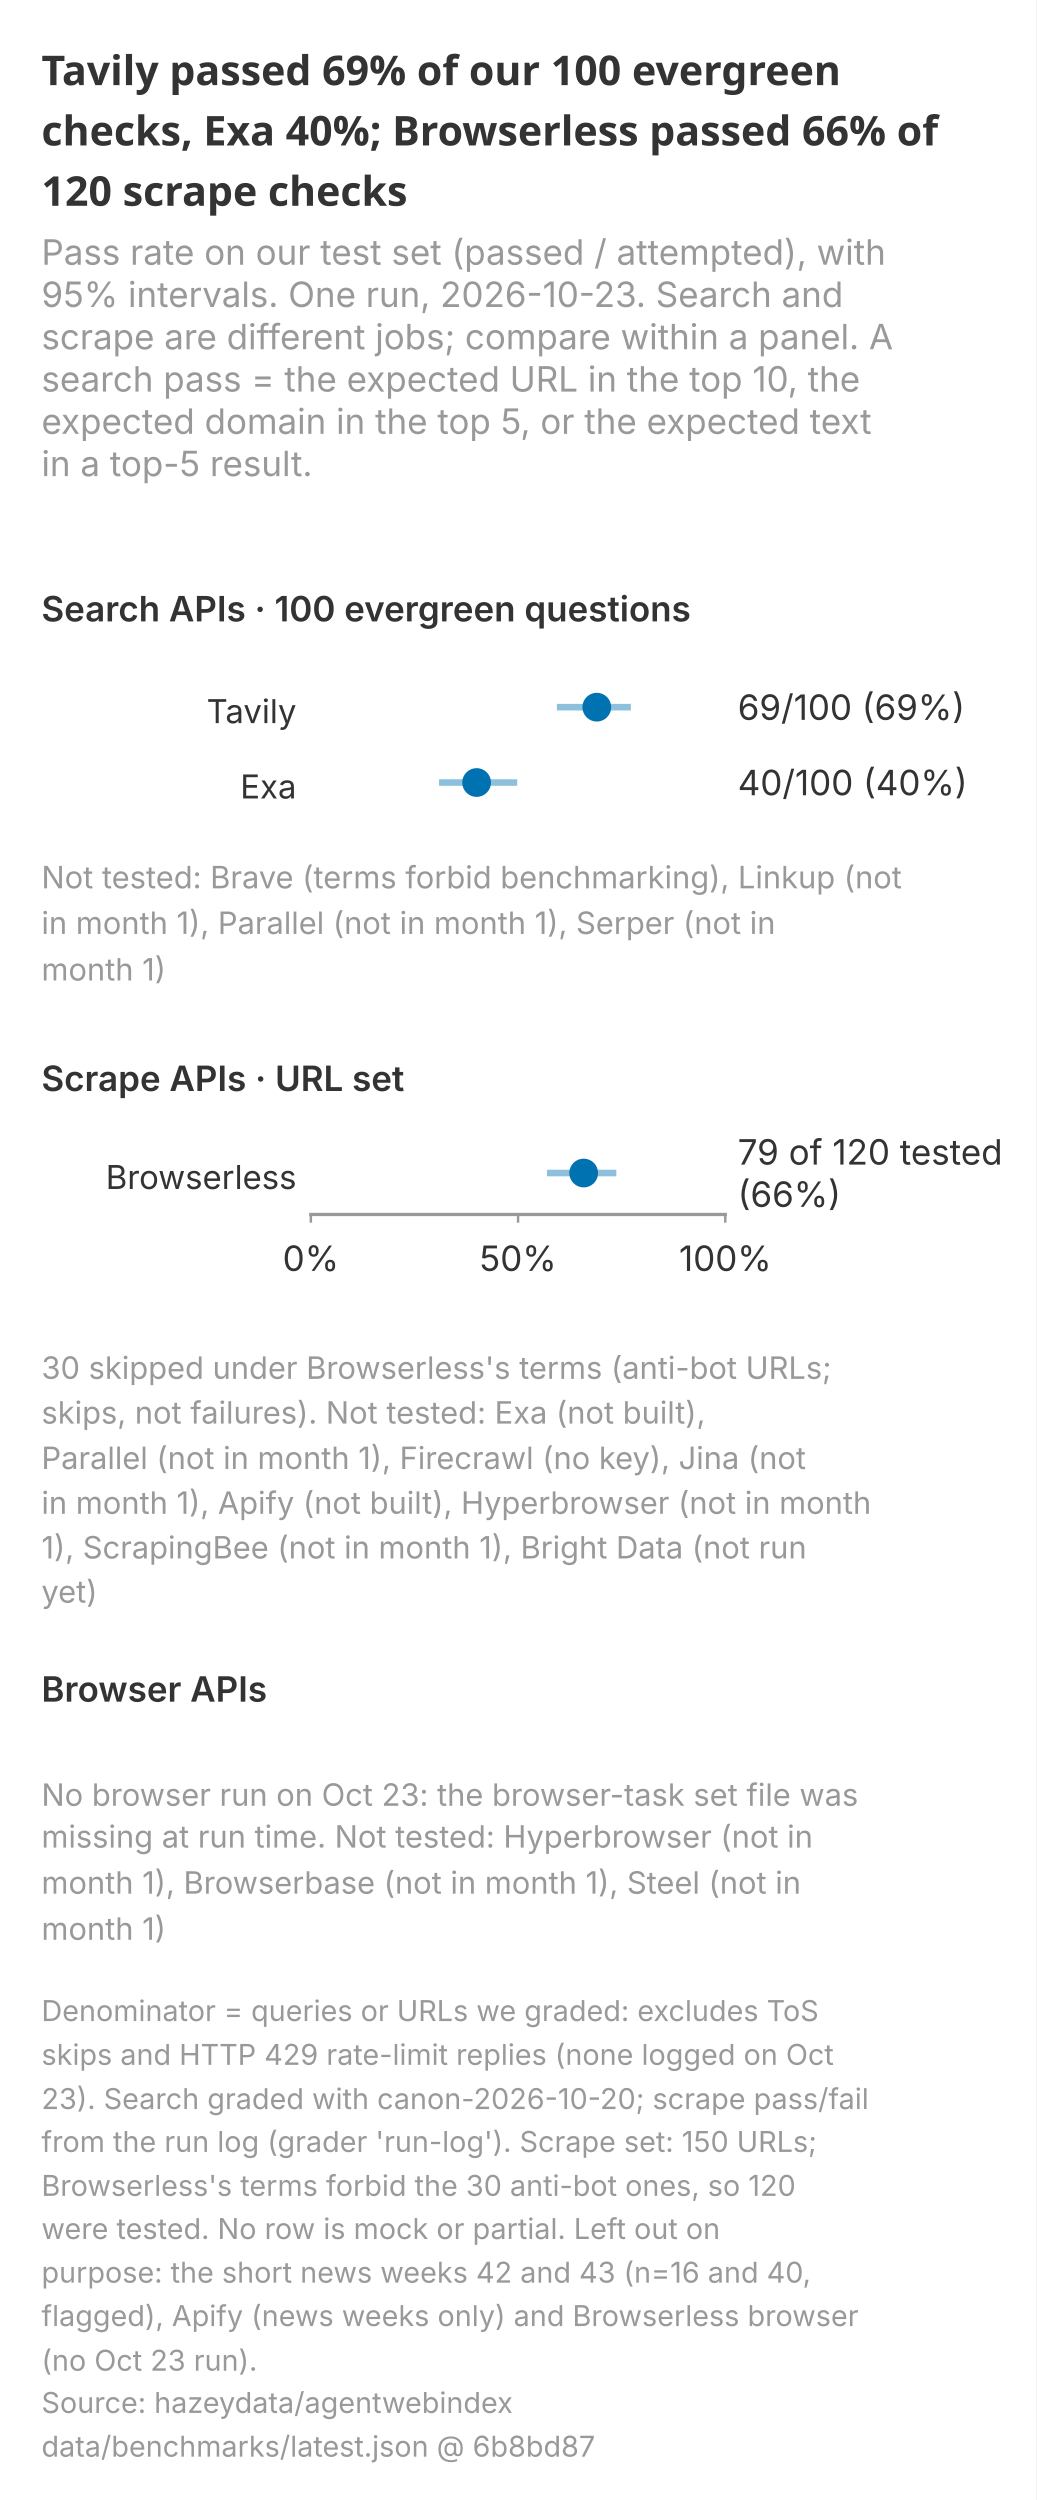
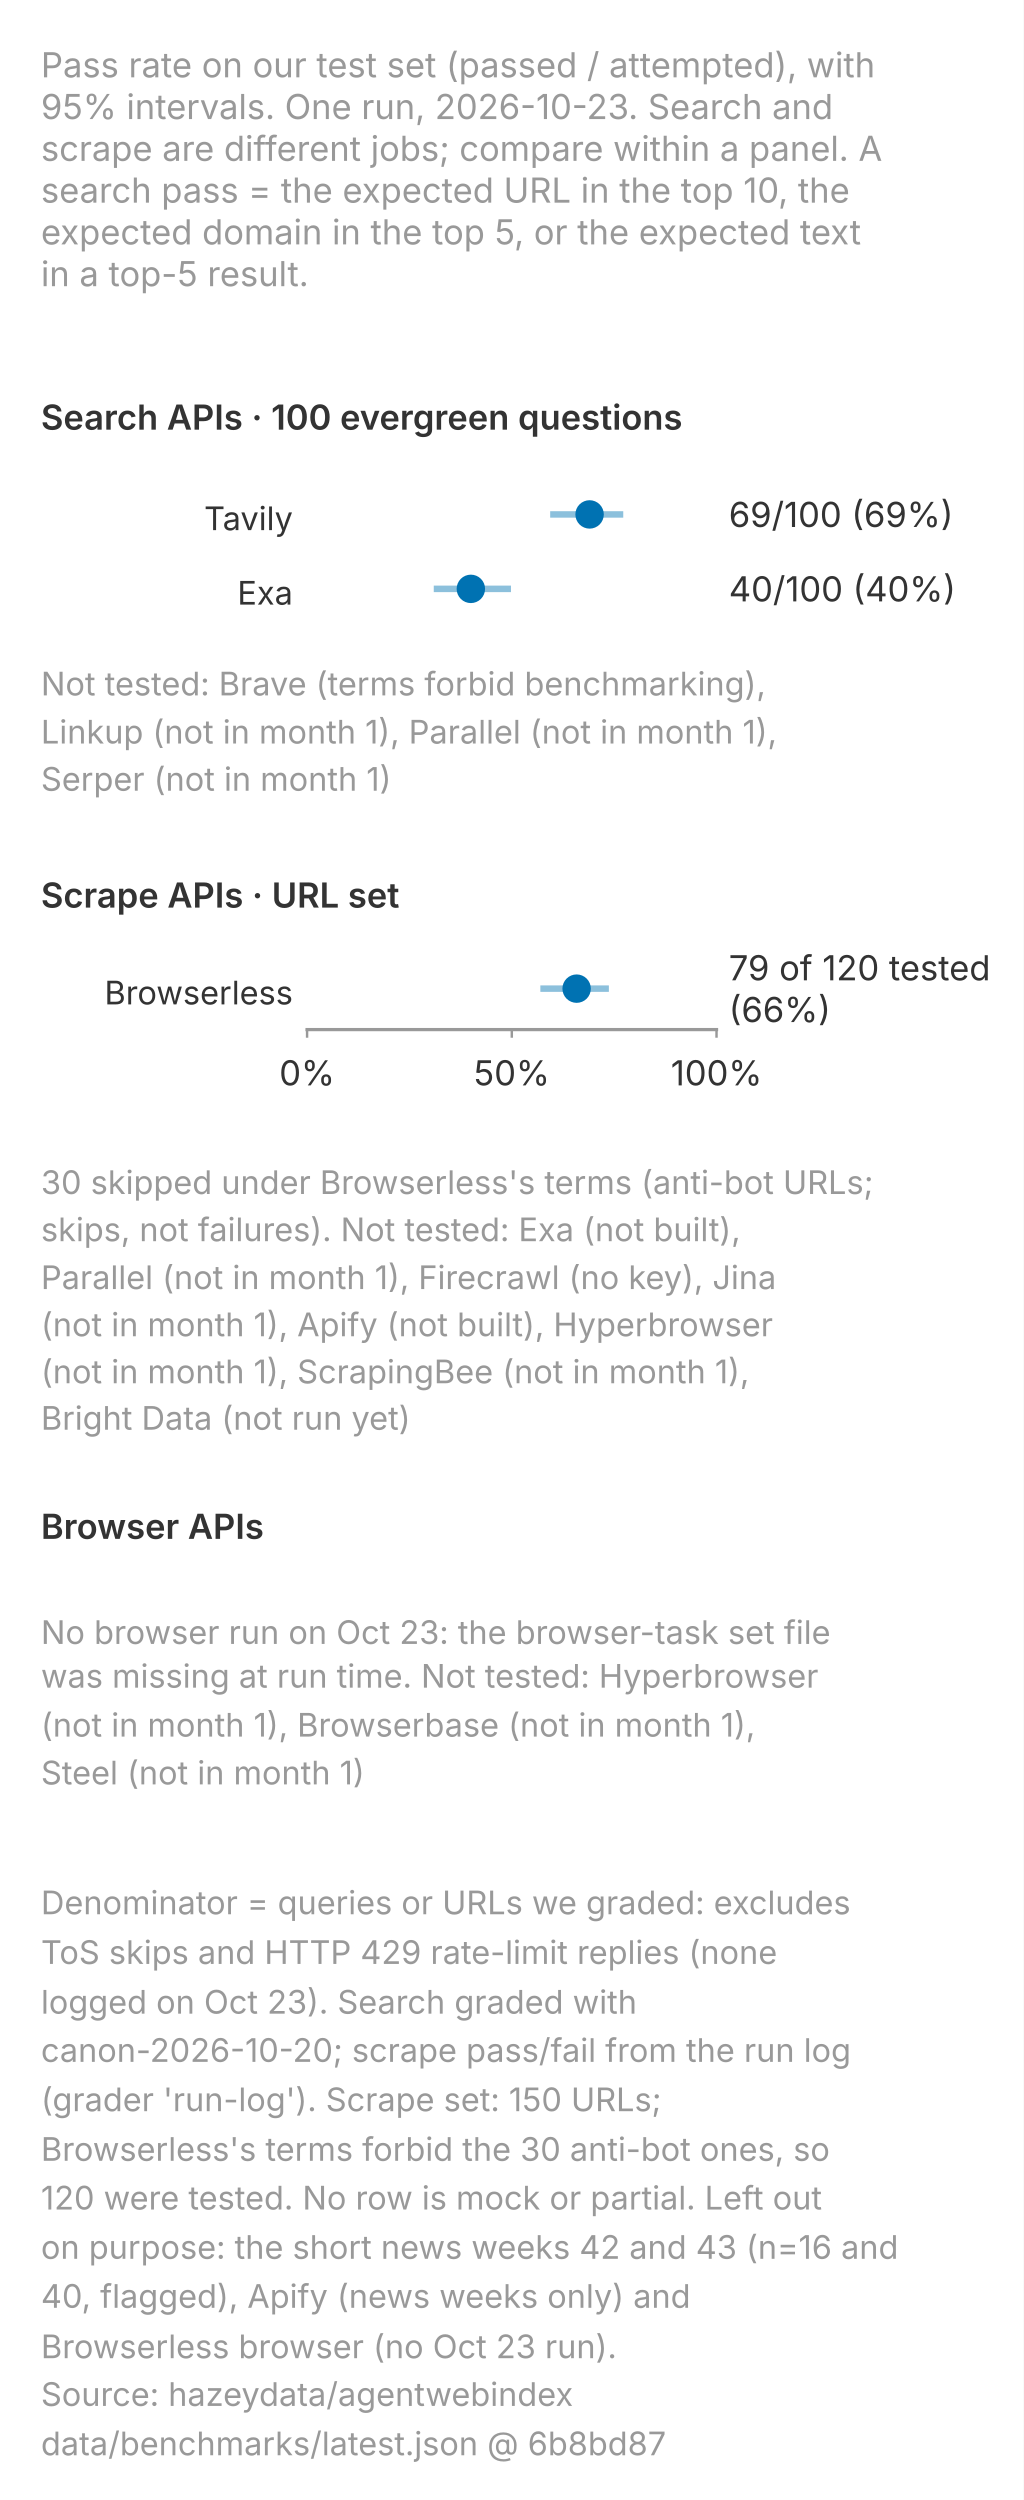
- <svg xmlns="http://www.w3.org/2000/svg" xmlns:xlink="http://www.w3.org/1999/xlink" width="252pt" height="608.04pt" viewBox="0 0 252 608.04" version="1.1">
+ <svg xmlns="http://www.w3.org/2000/svg" xmlns:xlink="http://www.w3.org/1999/xlink" role="img" aria-label="Tavily passed 69% of our 100 evergreen checks, Exa 40%; Browserless passed 66% of 120 scrape checks" width="252pt" height="615.476pt" viewBox="0 0 252 615.476" version="1.1">
  <defs>
    <style type="text/css">*{stroke-linejoin: round; stroke-linecap: butt}</style>
  </defs>
  <g id="figure_1">
    <g id="patch_1">
-       <path d="M 0 608.04  L 252 608.04  L 252 0  L 0 0  z " style="fill: #ffffff" />
+       <path d="M 0 615.476  L 252 615.476  L 252 0  L 0 0  z " style="fill: #ffffff" />
    </g>
    <g id="axes_1">
      <g id="patch_2">
-         <path d="M 75.6 201.319  L 176.4 201.319  L 176.4 160.999  L 75.6 160.999  z " style="fill: #ffffff" />
+         <path d="M 75.6 155.97  L 176.4 155.97  L 176.4 115.65  L 75.6 115.65  z " style="fill: #ffffff" />
      </g>
      <g id="matplotlib.axis_1">
        <g id="xtick_1">
          <g id="line2d_1" />
        </g>
        <g id="xtick_2">
          <g id="line2d_2" />
        </g>
        <g id="xtick_3">
          <g id="line2d_3" />
        </g>
      </g>
      <g id="matplotlib.axis_2">
        <g id="ytick_1">
          <g id="line2d_4" />
          <g id="text_1">
-             <text style="font-size: 8px; font-family: 'Inter', sans-serif; text-anchor: end; fill: #333333" x="72.1" y="194.197" transform="rotate(-0 72.1 194.1974)">Exa</text>
+             <text style="font-size: 8px; font-family: 'Inter', sans-serif; text-anchor: end; fill: #333333" x="72.1" y="148.849" transform="rotate(-0 72.1 148.8486)">Exa</text>
          </g>
        </g>
        <g id="ytick_2">
          <g id="line2d_5" />
          <g id="text_2">
-             <text style="font-size: 8px; font-family: 'Inter', sans-serif; text-anchor: end; fill: #333333" x="72.1" y="175.87" transform="rotate(-0 72.1 175.8701)">Tavily</text>
+             <text style="font-size: 8px; font-family: 'Inter', sans-serif; text-anchor: end; fill: #333333" x="72.1" y="130.521" transform="rotate(-0 72.1 130.5214)">Tavily</text>
          </g>
        </g>
      </g>
      <g id="wilson-ci">
-         <path d="M 135.449 171.995  L 153.438 171.995  " clip-path="url(#pa6b1fe0de8)" style="fill: none; stroke: #8cc0dc; stroke-width: 1.6" />
+         <path d="M 135.449 126.646  L 153.438 126.646  " clip-path="url(#pf9658cf085)" style="fill: none; stroke: #8cc0dc; stroke-width: 1.6" />
      </g>
      <g id="wilson-ci">
-         <path d="M 106.787 190.322  L 125.798 190.322  " clip-path="url(#pa6b1fe0de8)" style="fill: none; stroke: #8cc0dc; stroke-width: 1.6" />
+         <path d="M 106.787 144.974  L 125.798 144.974  " clip-path="url(#pf9658cf085)" style="fill: none; stroke: #8cc0dc; stroke-width: 1.6" />
      </g>
      <g id="line2d_6">
        <defs>
-           <path id="m284294fdfb" d="M 0 3  C 0.796 3 1.559 2.684 2.121 2.121  C 2.684 1.559 3 0.796 3 0  C 3 -0.796 2.684 -1.559 2.121 -2.121  C 1.559 -2.684 0.796 -3 0 -3  C -0.796 -3 -1.559 -2.684 -2.121 -2.121  C -2.684 -1.559 -3 -0.796 -3 0  C -3 0.796 -2.684 1.559 -2.121 2.121  C -1.559 2.684 -0.796 3 0 3  z " style="stroke: #0072b2" />
+           <path id="mdea3e5fcc1" d="M 0 3  C 0.796 3 1.559 2.684 2.121 2.121  C 2.684 1.559 3 0.796 3 0  C 3 -0.796 2.684 -1.559 2.121 -2.121  C 1.559 -2.684 0.796 -3 0 -3  C -0.796 -3 -1.559 -2.684 -2.121 -2.121  C -2.684 -1.559 -3 -0.796 -3 0  C -3 0.796 -2.684 1.559 -2.121 2.121  C -1.559 2.684 -0.796 3 0 3  z " style="stroke: #0072b2" />
        </defs>
-         <g clip-path="url(#pa6b1fe0de8)">
-           <use xlink:href="#m284294fdfb" x="145.152" y="171.995" style="fill: #0072b2; stroke: #0072b2" />
+         <g clip-path="url(#pf9658cf085)">
+           <use xlink:href="#mdea3e5fcc1" x="145.152" y="126.646" style="fill: #0072b2; stroke: #0072b2" />
        </g>
      </g>
      <g id="text_3">
-         <text style="font-size: 8.5px; font-family: 'Inter', sans-serif; text-anchor: start; fill: #333333" x="179.424" y="175.087" transform="rotate(-0 179.424 175.0872)">69/100 (69%)</text>
+         <text style="font-size: 8.5px; font-family: 'Inter', sans-serif; text-anchor: start; fill: #333333" x="179.424" y="129.738" transform="rotate(-0 179.424 129.7384)">69/100 (69%)</text>
      </g>
      <g id="line2d_7">
-         <g clip-path="url(#pa6b1fe0de8)">
-           <use xlink:href="#m284294fdfb" x="115.92" y="190.322" style="fill: #0072b2; stroke: #0072b2" />
+         <g clip-path="url(#pf9658cf085)">
+           <use xlink:href="#mdea3e5fcc1" x="115.92" y="144.974" style="fill: #0072b2; stroke: #0072b2" />
        </g>
      </g>
      <g id="text_4">
-         <text style="font-size: 8.5px; font-family: 'Inter', sans-serif; text-anchor: start; fill: #333333" x="179.424" y="193.414" transform="rotate(-0 179.424 193.4144)">40/100 (40%)</text>
+         <text style="font-size: 8.5px; font-family: 'Inter', sans-serif; text-anchor: start; fill: #333333" x="179.424" y="148.066" transform="rotate(-0 179.424 148.0657)">40/100 (40%)</text>
      </g>
    </g>
    <g id="axes_2">
      <g id="patch_3">
-         <path d="M 75.6 295.38  L 176.4 295.38  L 176.4 275.22  L 75.6 275.22  z " style="fill: #ffffff" />
+         <path d="M 75.6 253.474  L 176.4 253.474  L 176.4 233.314  L 75.6 233.314  z " style="fill: #ffffff" />
      </g>
      <g id="matplotlib.axis_3">
        <g id="xtick_4">
          <g id="line2d_8">
            <defs>
-               <path id="m6408408196" d="M 0 0  L 0 2  " style="stroke: #999999; stroke-width: 0.6" />
+               <path id="m2a1f84d871" d="M 0 0  L 0 2  " style="stroke: #999999; stroke-width: 0.6" />
            </defs>
            <g>
-               <use xlink:href="#m6408408196" x="75.6" y="295.38" style="fill: #999999; stroke: #999999; stroke-width: 0.6" />
+               <use xlink:href="#m2a1f84d871" x="75.6" y="253.474" style="fill: #999999; stroke: #999999; stroke-width: 0.6" />
            </g>
          </g>
          <g id="text_5">
-             <text style="font-size: 8.5px; font-family: 'Inter', sans-serif; text-anchor: middle; fill: #333333" x="75.6" y="309.114" transform="rotate(-0 75.6 309.1144)">0%</text>
+             <text style="font-size: 8.5px; font-family: 'Inter', sans-serif; text-anchor: middle; fill: #333333" x="75.6" y="267.208" transform="rotate(-0 75.6 267.2081)">0%</text>
          </g>
        </g>
        <g id="xtick_5">
          <g id="line2d_9">
            <g>
-               <use xlink:href="#m6408408196" x="126" y="295.38" style="fill: #999999; stroke: #999999; stroke-width: 0.6" />
+               <use xlink:href="#m2a1f84d871" x="126" y="253.474" style="fill: #999999; stroke: #999999; stroke-width: 0.6" />
            </g>
          </g>
          <g id="text_6">
-             <text style="font-size: 8.5px; font-family: 'Inter', sans-serif; text-anchor: middle; fill: #333333" x="126" y="309.114" transform="rotate(-0 126 309.1144)">50%</text>
+             <text style="font-size: 8.5px; font-family: 'Inter', sans-serif; text-anchor: middle; fill: #333333" x="126" y="267.208" transform="rotate(-0 126 267.2081)">50%</text>
          </g>
        </g>
        <g id="xtick_6">
          <g id="line2d_10">
            <g>
-               <use xlink:href="#m6408408196" x="176.4" y="295.38" style="fill: #999999; stroke: #999999; stroke-width: 0.6" />
+               <use xlink:href="#m2a1f84d871" x="176.4" y="253.474" style="fill: #999999; stroke: #999999; stroke-width: 0.6" />
            </g>
          </g>
          <g id="text_7">
-             <text style="font-size: 8.5px; font-family: 'Inter', sans-serif; text-anchor: middle; fill: #333333" x="176.4" y="309.114" transform="rotate(-0 176.4 309.1144)">100%</text>
+             <text style="font-size: 8.5px; font-family: 'Inter', sans-serif; text-anchor: middle; fill: #333333" x="176.4" y="267.208" transform="rotate(-0 176.4 267.2081)">100%</text>
          </g>
        </g>
      </g>
      <g id="matplotlib.axis_4">
        <g id="ytick_3">
          <g id="line2d_11" />
          <g id="text_8">
-             <text style="font-size: 8px; font-family: 'Inter', sans-serif; text-anchor: end; fill: #333333" x="72.1" y="289.175" transform="rotate(-0 72.1 289.175)">Browserless</text>
+             <text style="font-size: 8px; font-family: 'Inter', sans-serif; text-anchor: end; fill: #333333" x="72.1" y="247.269" transform="rotate(-0 72.1 247.2688)">Browserless</text>
          </g>
        </g>
      </g>
      <g id="wilson-ci">
-         <path d="M 133.03 285.3  L 149.899 285.3  " clip-path="url(#p93cdd93515)" style="fill: none; stroke: #8cc0dc; stroke-width: 1.6" />
+         <path d="M 133.03 243.394  L 149.899 243.394  " clip-path="url(#p95c1e9f383)" style="fill: none; stroke: #8cc0dc; stroke-width: 1.6" />
      </g>
      <g id="patch_4">
-         <path d="M 75.6 295.38  L 176.4 295.38  " style="fill: none; stroke: #999999; stroke-width: 0.8; stroke-linejoin: miter; stroke-linecap: square" />
+         <path d="M 75.6 253.474  L 176.4 253.474  " style="fill: none; stroke: #999999; stroke-width: 0.8; stroke-linejoin: miter; stroke-linecap: square" />
      </g>
      <g id="line2d_12">
-         <g clip-path="url(#p93cdd93515)">
-           <use xlink:href="#m284294fdfb" x="141.96" y="285.3" style="fill: #0072b2; stroke: #0072b2" />
+         <g clip-path="url(#p95c1e9f383)">
+           <use xlink:href="#mdea3e5fcc1" x="141.96" y="243.394" style="fill: #0072b2; stroke: #0072b2" />
        </g>
      </g>
      <g id="text_9">
-         <text style="font-size: 8.5px; font-family: 'Inter', sans-serif; fill: #333333" transform="translate(179.424 283.2497)">79 of 120 tested</text>
-         <text style="font-size: 8.5px; font-family: 'Inter', sans-serif; fill: #333333" transform="translate(179.424 293.5344)">(66%)</text>
+         <text style="font-size: 8.5px; font-family: 'Inter', sans-serif; fill: #333333" transform="translate(179.424 241.3435)">79 of 120 tested</text>
+         <text style="font-size: 8.5px; font-family: 'Inter', sans-serif; fill: #333333" transform="translate(179.424 251.6281)">(66%)</text>
      </g>
    </g>
    <g id="text_10">
-       <text style="font-weight: 600; font-size: 10px; font-family: 'Space Grotesk'; fill: #333333" transform="translate(10.08 20.70731)">Tavily passed 69% of our 100 evergreen</text>
-       <text style="font-weight: 600; font-size: 10px; font-family: 'Space Grotesk'; fill: #333333" transform="translate(10.08 35.38131)">checks, Exa 40%; Browserless passed 66% of</text>
-       <text style="font-weight: 600; font-size: 10px; font-family: 'Space Grotesk'; fill: #333333" transform="translate(10.08 50.05531)">120 scrape checks</text>
+       <text style="font-size: 8.5px; font-family: 'Inter', sans-serif; fill: #999999" transform="translate(10.08 19.03438)">Pass rate on our test set (passed / attempted), with</text>
+       <text style="font-size: 8.5px; font-family: 'Inter', sans-serif; fill: #999999" transform="translate(10.08 29.31904)">95% intervals. One run, 2026-10-23. Search and</text>
+       <text style="font-size: 8.5px; font-family: 'Inter', sans-serif; fill: #999999" transform="translate(10.08 39.60371)">scrape are different jobs; compare within a panel. A</text>
+       <text style="font-size: 8.5px; font-family: 'Inter', sans-serif; fill: #999999" transform="translate(10.08 49.88838)">search pass = the expected URL in the top 10, the</text>
+       <text style="font-size: 8.5px; font-family: 'Inter', sans-serif; fill: #999999" transform="translate(10.08 60.17305)">expected domain in the top 5, or the expected text</text>
+       <text style="font-size: 8.5px; font-family: 'Inter', sans-serif; fill: #999999" transform="translate(10.08 70.45771)">in a top-5 result.</text>
    </g>
    <g id="text_11">
-       <text style="font-size: 8.5px; font-family: 'Inter', sans-serif; fill: #999999" transform="translate(10.08 64.38313)">Pass rate on our test set (passed / attempted), with</text>
-       <text style="font-size: 8.5px; font-family: 'Inter', sans-serif; fill: #999999" transform="translate(10.08 74.66779)">95% intervals. One run, 2026-10-23. Search and</text>
-       <text style="font-size: 8.5px; font-family: 'Inter', sans-serif; fill: #999999" transform="translate(10.08 84.95246)">scrape are different jobs; compare within a panel. A</text>
-       <text style="font-size: 8.5px; font-family: 'Inter', sans-serif; fill: #999999" transform="translate(10.08 95.23713)">search pass = the expected URL in the top 10, the</text>
-       <text style="font-size: 8.5px; font-family: 'Inter', sans-serif; fill: #999999" transform="translate(10.08 105.5218)">expected domain in the top 5, or the expected text</text>
-       <text style="font-size: 8.5px; font-family: 'Inter', sans-serif; fill: #999999" transform="translate(10.08 115.8065)">in a top-5 result.</text>
+       <text style="font-weight: 600; font-size: 8.5px; font-family: 'Inter', sans-serif; text-anchor: start; fill: #333333" x="10.08" y="105.782" transform="rotate(-0 10.08 105.782)">Search APIs · 100 evergreen questions</text>
    </g>
    <g id="text_12">
-       <text style="font-weight: 600; font-size: 8.5px; font-family: 'Inter', sans-serif; text-anchor: start; fill: #333333" x="10.08" y="151.131" transform="rotate(-0 10.08 151.1308)">Search APIs · 100 evergreen questions</text>
+       <text style="font-size: 8px; font-family: 'Inter', sans-serif; fill: #999999" transform="translate(10.08 171.2028)">Not tested: Brave (terms forbid benchmarking),</text>
+       <text style="font-size: 8px; font-family: 'Inter', sans-serif; fill: #999999" transform="translate(10.08 183.0491)">Linkup (not in month 1), Parallel (not in month 1),</text>
+       <text style="font-size: 8px; font-family: 'Inter', sans-serif; fill: #999999" transform="translate(10.08 194.6647)">Serper (not in month 1)</text>
    </g>
    <g id="text_13">
-       <text style="font-size: 7.5px; font-family: 'Inter', sans-serif; fill: #999999" transform="translate(10.08 216.0495)">Not tested: Brave (terms forbid benchmarking), Linkup (not</text>
-       <text style="font-size: 7.5px; font-family: 'Inter', sans-serif; fill: #999999" transform="translate(10.08 227.1554)">in month 1), Parallel (not in month 1), Serper (not in</text>
-       <text style="font-size: 7.5px; font-family: 'Inter', sans-serif; fill: #999999" transform="translate(10.08 238.4716)">month 1)</text>
+       <text style="font-weight: 600; font-size: 8.5px; font-family: 'Inter', sans-serif; text-anchor: start; fill: #333333" x="10.08" y="223.446" transform="rotate(-0 10.08 223.4458)">Scrape APIs · URL set</text>
    </g>
    <g id="text_14">
-       <text style="font-weight: 600; font-size: 8.5px; font-family: 'Inter', sans-serif; text-anchor: start; fill: #333333" x="10.08" y="265.352" transform="rotate(-0 10.08 265.352)">Scrape APIs · URL set</text>
+       <text style="font-size: 8px; font-family: 'Inter', sans-serif; fill: #999999" transform="translate(10.08 293.9534)">30 skipped under Browserless's terms (anti-bot URLs;</text>
+       <text style="font-size: 8px; font-family: 'Inter', sans-serif; fill: #999999" transform="translate(10.08 305.5691)">skips, not failures). Not tested: Exa (not built),</text>
+       <text style="font-size: 8px; font-family: 'Inter', sans-serif; fill: #999999" transform="translate(10.08 317.3528)">Parallel (not in month 1), Firecrawl (no key), Jina</text>
+       <text style="font-size: 8px; font-family: 'Inter', sans-serif; fill: #999999" transform="translate(10.08 328.9684)">(not in month 1), Apify (not built), Hyperbrowser</text>
+       <text style="font-size: 8px; font-family: 'Inter', sans-serif; fill: #999999" transform="translate(10.08 340.5528)">(not in month 1), ScrapingBee (not in month 1),</text>
+       <text style="font-size: 8px; font-family: 'Inter', sans-serif; fill: #999999" transform="translate(10.08 351.9847)">Bright Data (not run yet)</text>
    </g>
    <g id="text_15">
-       <text style="font-size: 7.5px; font-family: 'Inter', sans-serif; fill: #999999" transform="translate(10.08 335.3547)">30 skipped under Browserless's terms (anti-bot URLs;</text>
-       <text style="font-size: 7.5px; font-family: 'Inter', sans-serif; fill: #999999" transform="translate(10.08 346.2444)">skips, not failures). Not tested: Exa (not built),</text>
-       <text style="font-size: 7.5px; font-family: 'Inter', sans-serif; fill: #999999" transform="translate(10.08 357.2916)">Parallel (not in month 1), Firecrawl (no key), Jina (not</text>
-       <text style="font-size: 7.5px; font-family: 'Inter', sans-serif; fill: #999999" transform="translate(10.08 368.1813)">in month 1), Apify (not built), Hyperbrowser (not in month</text>
-       <text style="font-size: 7.5px; font-family: 'Inter', sans-serif; fill: #999999" transform="translate(10.08 379.0416)">1), ScrapingBee (not in month 1), Bright Data (not run</text>
-       <text style="font-size: 7.5px; font-family: 'Inter', sans-serif; fill: #999999" transform="translate(10.08 389.7883)">yet)</text>
+       <text style="font-weight: 600; font-size: 8.5px; font-family: 'Inter', sans-serif; text-anchor: start; fill: #333333" x="10.08" y="378.853" transform="rotate(-0 10.08 378.8533)">Browser APIs</text>
    </g>
    <g id="text_16">
-       <text style="font-weight: 600; font-size: 8.5px; font-family: 'Inter', sans-serif; text-anchor: start; fill: #333333" x="10.08" y="413.875" transform="rotate(-0 10.08 413.8745)">Browser APIs</text>
+       <text style="font-size: 8px; font-family: 'Inter', sans-serif; fill: #999999" transform="translate(10.08 404.7253)">No browser run on Oct 23: the browser-task set file</text>
+       <text style="font-size: 8px; font-family: 'Inter', sans-serif; fill: #999999" transform="translate(10.08 415.4872)">was missing at run time. Not tested: Hyperbrowser</text>
+       <text style="font-size: 8px; font-family: 'Inter', sans-serif; fill: #999999" transform="translate(10.08 427.5309)">(not in month 1), Browserbase (not in month 1),</text>
+       <text style="font-size: 8px; font-family: 'Inter', sans-serif; fill: #999999" transform="translate(10.08 439.3028)">Steel (not in month 1)</text>
    </g>
    <g id="text_17">
-       <text style="font-size: 7.5px; font-family: 'Inter', sans-serif; fill: #999999" transform="translate(10.08 439.1963)">No browser run on Oct 23: the browser-task set file was</text>
-       <text style="font-size: 7.5px; font-family: 'Inter', sans-serif; fill: #999999" transform="translate(10.08 449.3629)">missing at run time. Not tested: Hyperbrowser (not in</text>
-       <text style="font-size: 7.5px; font-family: 'Inter', sans-serif; fill: #999999" transform="translate(10.08 460.5766)">month 1), Browserbase (not in month 1), Steel (not in</text>
-       <text style="font-size: 7.5px; font-family: 'Inter', sans-serif; fill: #999999" transform="translate(10.08 471.785)">month 1)</text>
-     </g>
-     <g id="text_18">
-       <text style="font-size: 7px; font-family: 'Inter', sans-serif; fill: #999999" transform="translate(10.08 491.5495)">Denominator = queries or URLs we graded: excludes ToS</text>
-       <text style="font-size: 7px; font-family: 'Inter', sans-serif; fill: #999999" transform="translate(10.08 502.2089)">skips and HTTP 429 rate-limit replies (none logged on Oct</text>
-       <text style="font-size: 7px; font-family: 'Inter', sans-serif; fill: #999999" transform="translate(10.08 512.9568)">23). Search graded with canon-2026-10-20; scrape pass/fail</text>
-       <text style="font-size: 7px; font-family: 'Inter', sans-serif; fill: #999999" transform="translate(10.08 523.3832)">from the run log (grader 'run-log'). Scrape set: 150 URLs;</text>
-       <text style="font-size: 7px; font-family: 'Inter', sans-serif; fill: #999999" transform="translate(10.08 534.0759)">Browserless's terms forbid the 30 anti-bot ones, so 120</text>
-       <text style="font-size: 7px; font-family: 'Inter', sans-serif; fill: #999999" transform="translate(10.08 544.5624)">were tested. No row is mock or partial. Left out on</text>
-       <text style="font-size: 7px; font-family: 'Inter', sans-serif; fill: #999999" transform="translate(10.08 555.1857)">purpose: the short news weeks 42 and 43 (n=16 and 40,</text>
-       <text style="font-size: 7px; font-family: 'Inter', sans-serif; fill: #999999" transform="translate(10.08 565.7318)">flagged), Apify (news weeks only) and Browserless browser</text>
-       <text style="font-size: 7px; font-family: 'Inter', sans-serif; fill: #999999" transform="translate(10.08 576.5973)">(no Oct 23 run).</text>
-       <text style="font-size: 7px; font-family: 'Inter', sans-serif; fill: #999999" transform="translate(10.08 586.87)">Source: hazeydata/agentwebindex</text>
-       <text style="font-size: 7px; font-family: 'Inter', sans-serif; fill: #999999" transform="translate(10.08 597.4982)">data/benchmarks/latest.json @ 6b8bd87</text>
+       <text style="font-size: 8px; font-family: 'Inter', sans-serif; fill: #999999" transform="translate(10.08 471.2732)">Denominator = queries or URLs we graded: excludes</text>
+       <text style="font-size: 8px; font-family: 'Inter', sans-serif; fill: #999999" transform="translate(10.08 483.5022)">ToS skips and HTTP 429 rate-limit replies (none</text>
+       <text style="font-size: 8px; font-family: 'Inter', sans-serif; fill: #999999" transform="translate(10.08 495.7387)">logged on Oct 23). Search graded with</text>
+       <text style="font-size: 8px; font-family: 'Inter', sans-serif; fill: #999999" transform="translate(10.08 507.6133)">canon-2026-10-20; scrape pass/fail from the run log</text>
+       <text style="font-size: 8px; font-family: 'Inter', sans-serif; fill: #999999" transform="translate(10.08 519.7542)">(grader 'run-log'). Scrape set: 150 URLs;</text>
+       <text style="font-size: 8px; font-family: 'Inter', sans-serif; fill: #999999" transform="translate(10.08 531.9744)">Browserless's terms forbid the 30 anti-bot ones, so</text>
+       <text style="font-size: 8px; font-family: 'Inter', sans-serif; fill: #999999" transform="translate(10.08 543.959)">120 were tested. No row is mock or partial. Left out</text>
+       <text style="font-size: 8px; font-family: 'Inter', sans-serif; fill: #999999" transform="translate(10.08 556.0999)">on purpose: the short news weeks 42 and 43 (n=16 and</text>
+       <text style="font-size: 8px; font-family: 'Inter', sans-serif; fill: #999999" transform="translate(10.08 568.1526)">40, flagged), Apify (news weeks only) and</text>
+       <text style="font-size: 8px; font-family: 'Inter', sans-serif; fill: #999999" transform="translate(10.08 580.5704)">Browserless browser (no Oct 23 run).</text>
+       <text style="font-size: 8px; font-family: 'Inter', sans-serif; fill: #999999" transform="translate(10.08 592.3106)">Source: hazeydata/agentwebindex</text>
+       <text style="font-size: 8px; font-family: 'Inter', sans-serif; fill: #999999" transform="translate(10.08 604.4571)">data/benchmarks/latest.json @ 6b8bd87</text>
    </g>
  </g>
  <defs>
-     <clipPath id="pa6b1fe0de8">
-       <rect x="75.6" y="160.999" width="100.8" height="40.32" />
+     <clipPath id="pf9658cf085">
+       <rect x="75.6" y="115.65" width="100.8" height="40.32" />
    </clipPath>
-     <clipPath id="p93cdd93515">
-       <rect x="75.6" y="275.22" width="100.8" height="20.16" />
+     <clipPath id="p95c1e9f383">
+       <rect x="75.6" y="233.314" width="100.8" height="20.16" />
    </clipPath>
  </defs>
</svg>
